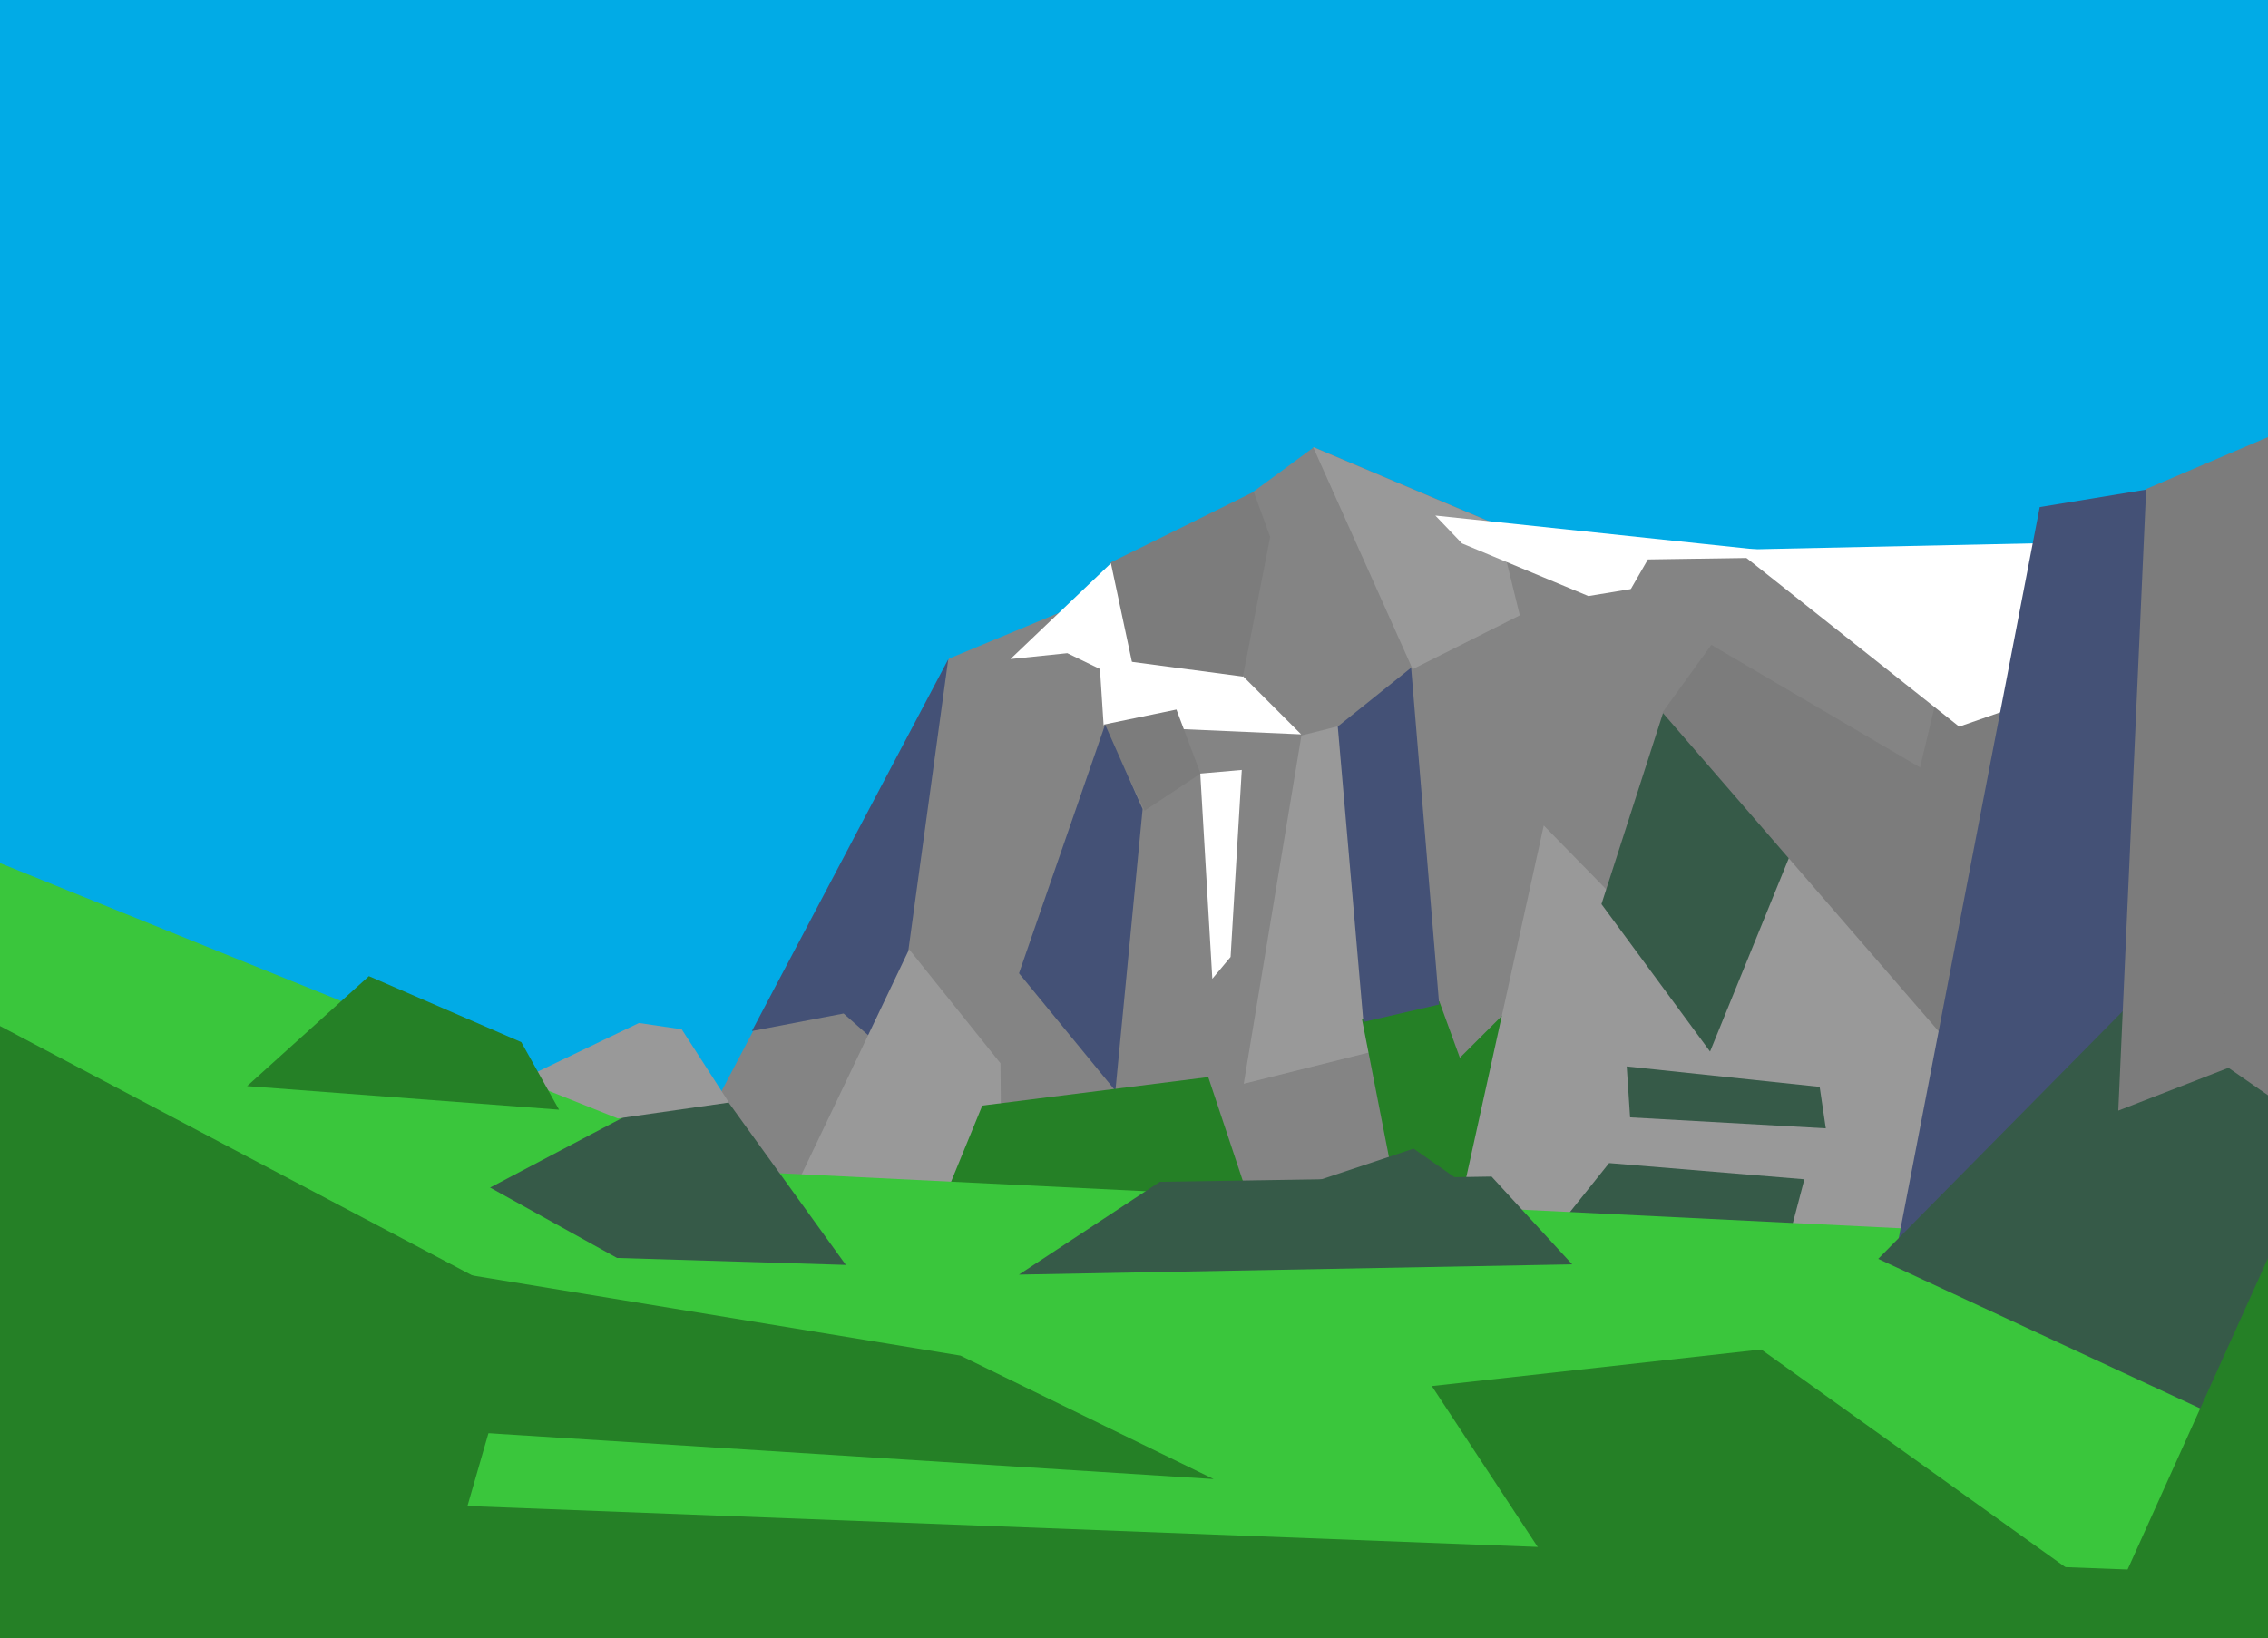
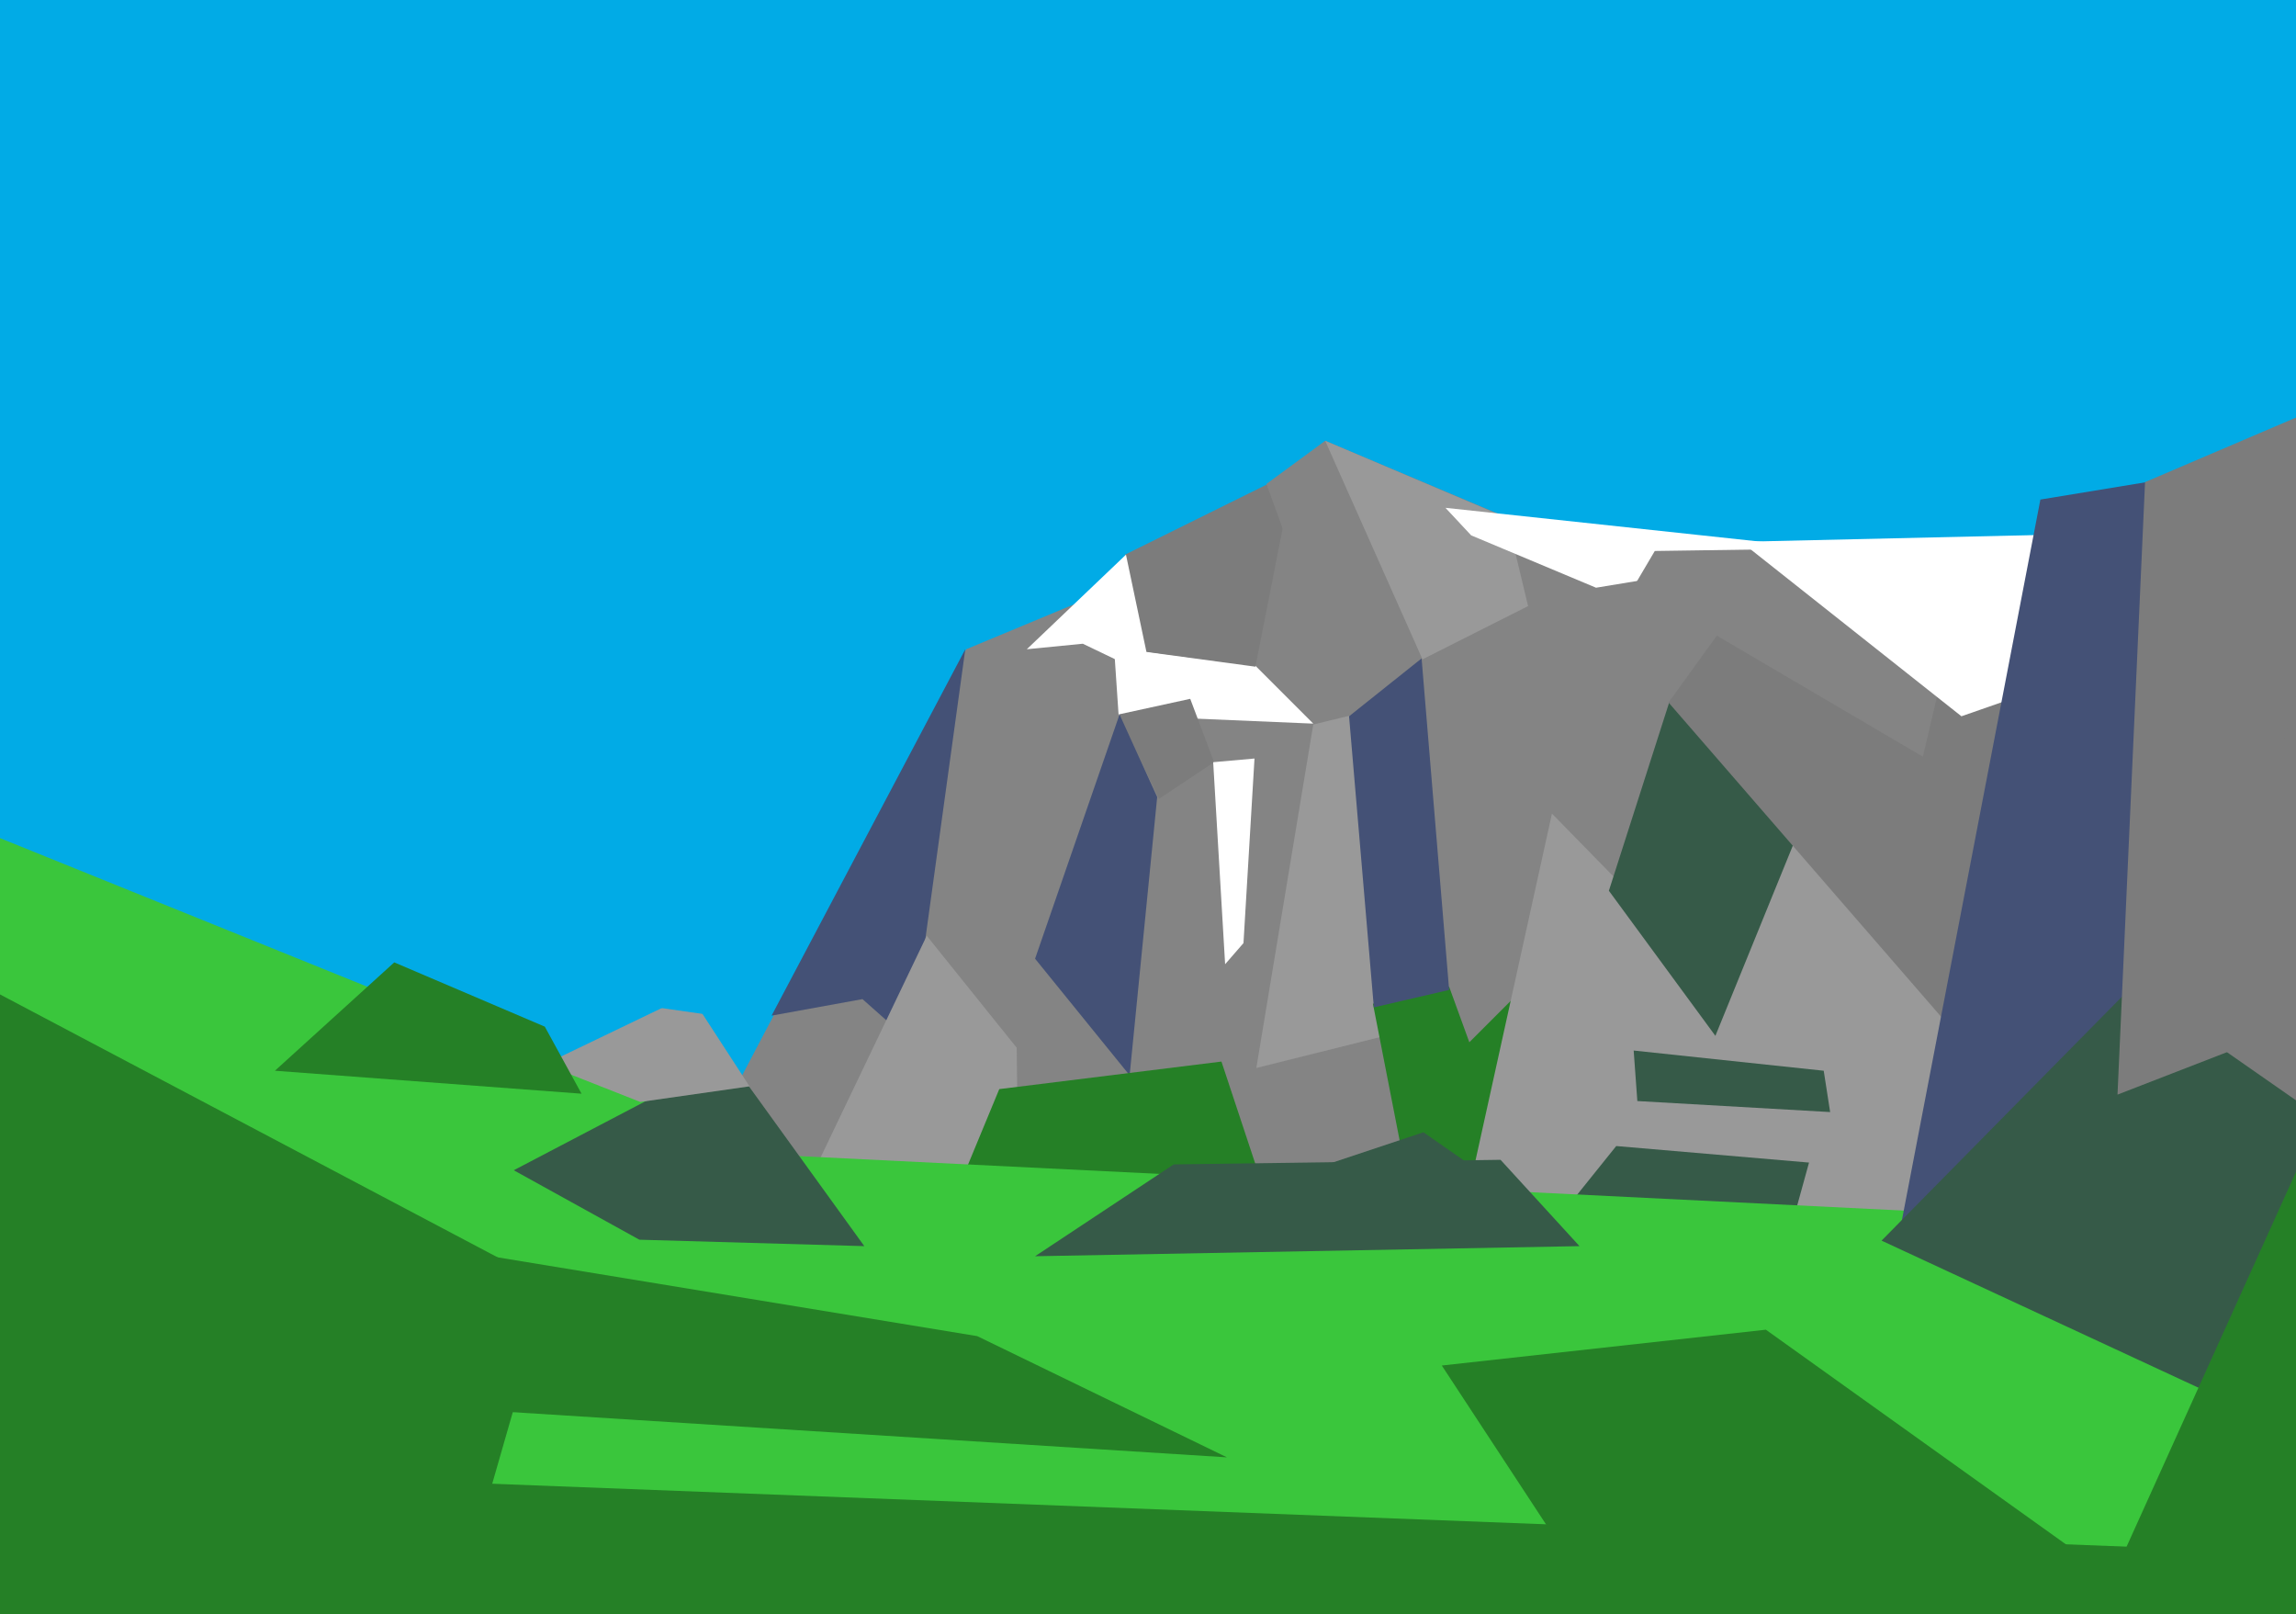
- <svg xmlns="http://www.w3.org/2000/svg" width="1137" height="821" viewBox="-527.388 -746.063 2433.308 1757.032">
+ <svg xmlns="http://www.w3.org/2000/svg" width="1170" height="822" viewBox="-561 -746 2500 1757">
  <defs id="Defs" />
-   <rect id="BackgroundRect" fill="rgb(1, 171, 230)" x="-537.388" y="-756.063" width="2463.308" height="1787.032" />
+   <rect id="BackgroundRect" x="-571" y="-756" width="2531" height="1787" fill="rgb(1, 171, 230)" />
  <g id="EditableElements">
-     <path d="M 831.8 -181.4 L 490.9 -39.3 L 186.6 539.2 L 1202.7 605.8 z" id="avatar0_path0" fill="rgb(132, 132, 132)" />
-     <path d="M 805.9 -20.7 L 651.9 -41.3 L 656.7 32.7 L 868.6 42.0 z" id="avatar1_path0" fill="rgb(255, 255, 255)" />
-     <path d="M 650.821 -40.595 L 806.1 -20.0 L 847.7 -233.1 L 664.4 -142.5 z" id="avatar1_path1" fill="rgb(124, 124, 124)" />
-     <path d="M 734.8 15.4 L 656.509 31.597 L 700.7 123.9 L 760.642 84.101 z" id="avatar1_path2" fill="rgb(124, 124, 124)" />
-     <path d="M 698.5 122.2 L 658.3 31.6 L 565.9 298.4 L 669.3 424.5 z" id="avatar1_path3" fill="rgb(68, 81, 118)" />
-     <path d="M 431.4 389.0 L 490.0 -38.6 L 279.3 360.4 L 377.7 341.6 z" id="avatar1_path4" fill="rgb(68, 81, 118)" />
-     <path d="M 547.5 567.5 L 546.0 395.0 L 448.0 272.7 L 323.4 533.7 z" id="avatar1_path5" fill="rgb(153, 153, 153)" />
-     <path d="M 909.6 33.0 L 868.9 43.2 L 807.0 417.0 L 979.4 373.9 z" id="avatar1_path6" fill="rgb(153, 153, 153)" />
-     <path d="M 664.5 -141.6 L 556.7 -38.8 L 617.7 -45.1 L 692.8 -8.7 z" id="avatar1_path7" fill="rgb(255, 255, 255)" />
-     <path d="M 804.9 80.2 L 760.37 84.104 L 773.3 304.3 L 792.9 280.9 z" id="avatar1_path8" fill="rgb(255, 255, 255)" />
-     <path d="M 526.502 440.387 L 443.4 643.2 L 825.3 579.0 L 768.928 409.814 z" id="avatar1_path9" fill="rgb(37, 128, 38)" />
-     <path d="M 933.8 347.4 L 992.839 649.226 L 1196.511 520.478 L 1067.763 316.805 z" id="avatar1_path10" fill="rgb(37, 128, 38)" />
-     <path d="M 1453.377 -24.915 L 882.2 -266.1 L 817.6 -218.6 L 1038.9 389.1 z" id="avatar1_path11" fill="rgb(132, 132, 132)" />
-     <path d="M 1079.5 -182.5 L 881.5 -266.2 L 988.238 -27.927 L 1103.2 -85.7 z" id="avatar1_path12" fill="rgb(153, 153, 153)" />
-     <path d="M 1431.6 -148.5 L 1012.6 -192.8 L 1041.2 -162.9 L 1176.8 -106.4 z" id="avatar1_path13" fill="rgb(255, 255, 255)" />
-     <path d="M 1356.974 373.093 L 1128.9 139.8 L 1029.9 589.3 L 1228.634 634.449 z" id="avatar1_path14" fill="rgb(153, 153, 153)" />
-     <path d="M 1614.173 319.575 L 1393.9 159.5 L 1184.988 522.217 L 1500.901 635.488 z" id="avatar1_path15" fill="rgb(153, 153, 153)" />
-     <path d="M 1190.8 224.2 L 1307.3 382.4 L 1397.4 161.2 L 1257.1 18.4 z" id="avatar1_path16" fill="rgb(54, 90, 72)" />
-     <path d="M 1016.7 331.9 L 986.6 -29.5 L 907.9 33.6 L 935.4 350.7 z" id="avatar1_path17" fill="rgb(68, 81, 118)" />
-     <path d="M 1217.9 398.4 L 1221.51 453.04 L 1431.5 464.8 L 1424.9 420.3 z" id="avatar1_path18" fill="rgb(54, 90, 72)" />
-     <path d="M 1408.5 519.5 L 1199.0 502.1 L 1150.0 563.4 L 1393.2 577.7 z" id="avatar1_path19" fill="rgb(54, 90, 72)" />
-     <path d="M -68.5 912.2 L 2383.0 1051.1 L 2418.6 616.6 L -137.5 491.1 z" id="avatar1_path20" fill="rgb(58, 198, 60)" />
-     <path d="M 1668.1 -8.9 L 1346.8 -106.7 L 1256.2 18.5 L 1589.9 403.8 z" id="avatar1_path21" fill="rgb(124, 124, 124)" />
-     <path d="M 1532.6 77.5 L 1587.2 -150.9 L 1240.6 -145.7 L 1218.4 -107.1 z" id="avatar1_path22" fill="rgb(132, 132, 132)" />
-     <path d="M 1574.6 33.7 L 1707.2 -12.4 L 1684.2 -163.6 L 1335.1 -156.2 z" id="avatar1_path23" fill="rgb(255, 255, 255)" />
-     <path d="M 1507.5 594.3 L 1852.3 561.7 L 1807.3 -225.9 L 1661.0 -201.9 z" id="avatar1_path24" fill="rgb(68, 81, 118)" />
-     <path d="M 1831.3 256.8 L 1487.7 604.9 L 1919.3 805.4 L 1999.684 447.951 z" id="avatar1_path25" fill="rgb(54, 90, 72)" />
-     <path d="M 958.992 669.984 L 1065.225 613.035 L 1008.275 506.802 L 902.042 563.751 z" id="avatar1_path26" fill="rgb(58, 198, 60)" />
-     <path d="M 565.8 621.8 L 1159.4 610.8 L 1072.9 516.6 L 717.0 522.2 z" id="avatar1_path27" fill="rgb(54, 90, 72)" />
-     <path d="M 134.6 603.9 L 380.1 611.4 L 250.1 431.3 L -64.1 493.7 z" id="avatar1_path28" fill="rgb(54, 90, 72)" />
-     <path d="M 869.3 526.6 L 989.235 564.322 L 1045.0 525.5 L 989.235 486.597 z" id="avatar1_path29" fill="rgb(54, 90, 72)" />
-     <path d="M 1775.2 -221.3 L 1745.3 445.8 L 2136.7 293.7 L 2030.3 -330.0 z" id="avatar1_path30" fill="rgb(124, 124, 124)" />
-     <path d="M 1842.7 385.4 L 2259.1 674.6 L 2352.1 -530.2 L 2051.1 -424.1 z" id="avatar1_path31" fill="rgb(124, 124, 124)" />
-     <path d="M -572.8 161.8 L -590.2 526.2 L -130.644 596.48 L 143.944 451.655 z" id="avatar1_path32" fill="rgb(58, 198, 60)" />
-     <path d="M 254.687 437.123 L 189.833 336.533 L 31.5 412.6 L 135.5 454.2 z" id="avatar1_path33" fill="rgb(153, 153, 153)" />
-     <path d="M 72.4 444.8 L 31.9 372.3 L -131.6 301.5 L -262.3 419.5 z" id="avatar1_path34" fill="rgb(37, 128, 38)" />
-     <path d="M 228.798 283.359 L 151.659 271.978 L 140.278 349.117 L 217.417 360.498 z" id="avatar1_path35" fill="rgb(1, 171, 230)" />
-     <path d="M -88.489 1087.53 L 36.7 653.0 L -671.1 279.1 L -824.8 1154.9 z" id="avatar1_path36" fill="rgb(37, 128, 38)" />
-     <path d="M 503.1 708.7 L -45.1 618.7 L -79.5 787.2 L 774.7 841.2 z" id="avatar1_path37" fill="rgb(37, 128, 38)" />
-     <path d="M 2320.4 959.9 L -97.5 867.4 L -135.9 1067.9 L 2347.4 1171.8 z" id="avatar1_path38" fill="rgb(37, 128, 38)" />
-     <path d="M 1362.234 702.143 L 1008.8 741.4 L 1134.8 932.9 L 1828.6 1036.0 z" id="avatar1_path39" fill="rgb(37, 128, 38)" />
-     <path d="M 2014.5 363.3 L 1722.3 1011.4 L 2283.561 1116.168 L 2339.201 765.965 z" id="avatar1_path40" fill="rgb(37, 128, 38)" />
+     <path d="M 832 -181 L 491 -39 L 187 539 L 1203 606 z" id="avatar0_path0" fill="rgb(132, 132, 132)" />
+     <path d="M 806 -21 L 652 -41 L 657 33 L 869 42 z" id="avatar1_path0" fill="rgb(255, 255, 255)" />
+     <path d="M 651 -41 L 806 -20 L 848 -233 L 664 -142 z" id="avatar1_path1" fill="rgb(124, 124, 124)" />
+     <path d="M 735 15 L 657 32 L 701 124 L 761 84 z" id="avatar1_path2" fill="rgb(124, 124, 124)" />
+     <path d="M 699 122 L 658 32 L 566 298 L 669 425 z" id="avatar1_path3" fill="rgb(68, 81, 118)" />
+     <path d="M 431 389 L 490 -39 L 279 360 L 378 342 z" id="avatar1_path4" fill="rgb(68, 81, 118)" />
+     <path d="M 548 568 L 546 395 L 448 273 L 323 534 z" id="avatar1_path5" fill="rgb(153, 153, 153)" />
+     <path d="M 910 33 L 869 43 L 807 417 L 979 374 z" id="avatar1_path6" fill="rgb(153, 153, 153)" />
+     <path d="M 665 -142 L 557 -39 L 618 -45 L 693 -9 z" id="avatar1_path7" fill="rgb(255, 255, 255)" />
+     <path d="M 805 80 L 760 84 L 773 304 L 793 281 z" id="avatar1_path8" fill="rgb(255, 255, 255)" />
+     <path d="M 527 440 L 443 643 L 825 579 L 769 410 z" id="avatar1_path9" fill="rgb(37, 128, 38)" />
+     <path d="M 934 347 L 993 649 L 1197 520 L 1068 317 z" id="avatar1_path10" fill="rgb(37, 128, 38)" />
+     <path d="M 1453 -25 L 882 -266 L 818 -219 L 1039 389 z" id="avatar1_path11" fill="rgb(132, 132, 132)" />
+     <path d="M 1080 -182 L 882 -266 L 988 -28 L 1103 -86 z" id="avatar1_path12" fill="rgb(153, 153, 153)" />
+     <path d="M 1432 -148 L 1013 -193 L 1041 -163 L 1177 -106 z" id="avatar1_path13" fill="rgb(255, 255, 255)" />
+     <path d="M 1357 373 L 1129 140 L 1030 589 L 1229 634 z" id="avatar1_path14" fill="rgb(153, 153, 153)" />
+     <path d="M 1614 320 L 1394 160 L 1185 522 L 1501 635 z" id="avatar1_path15" fill="rgb(153, 153, 153)" />
+     <path d="M 1191 224 L 1307 382 L 1397 161 L 1257 18 z" id="avatar1_path16" fill="rgb(54, 90, 72)" />
+     <path d="M 1017 332 L 987 -29 L 908 34 L 935 351 z" id="avatar1_path17" fill="rgb(68, 81, 118)" />
+     <path d="M 1218 398 L 1222 453 L 1432 465 L 1425 420 z" id="avatar1_path18" fill="rgb(54, 90, 72)" />
+     <path d="M 1409 520 L 1199 502 L 1150 563 L 1393 578 z" id="avatar1_path19" fill="rgb(54, 90, 72)" />
+     <path d="M -68 912 L 2383 1051 L 2419 617 L -137 491 z" id="avatar1_path20" fill="rgb(58, 198, 60)" />
+     <path d="M 1668 -9 L 1347 -107 L 1256 19 L 1590 404 z" id="avatar1_path21" fill="rgb(124, 124, 124)" />
+     <path d="M 1533 78 L 1587 -151 L 1241 -146 L 1218 -107 z" id="avatar1_path22" fill="rgb(132, 132, 132)" />
+     <path d="M 1575 34 L 1707 -12 L 1684 -164 L 1335 -156 z" id="avatar1_path23" fill="rgb(255, 255, 255)" />
+     <path d="M 1508 594 L 1852 562 L 1807 -226 L 1661 -202 z" id="avatar1_path24" fill="rgb(68, 81, 118)" />
+     <path d="M 1831 257 L 1488 605 L 1919 805 L 2000 448 z" id="avatar1_path25" fill="rgb(54, 90, 72)" />
+     <path d="M 959 670 L 1065 613 L 1008 507 L 902 564 z" id="avatar1_path26" fill="rgb(58, 198, 60)" />
+     <path d="M 566 622 L 1159 611 L 1073 517 L 717 522 z" id="avatar1_path27" fill="rgb(54, 90, 72)" />
+     <path d="M 135 604 L 380 611 L 250 431 L -64 494 z" id="avatar1_path28" fill="rgb(54, 90, 72)" />
+     <path d="M 869 527 L 989 564 L 1045 526 L 989 487 z" id="avatar1_path29" fill="rgb(54, 90, 72)" />
+     <path d="M 1775 -221 L 1745 446 L 2137 294 L 2030 -330 z" id="avatar1_path30" fill="rgb(124, 124, 124)" />
+     <path d="M 1843 385 L 2259 675 L 2352 -530 L 2051 -424 z" id="avatar1_path31" fill="rgb(124, 124, 124)" />
+     <path d="M -573 162 L -590 526 L -131 596 L 144 452 z" id="avatar1_path32" fill="rgb(58, 198, 60)" />
+     <path d="M 255 437 L 190 337 L 32 413 L 136 454 z" id="avatar1_path33" fill="rgb(153, 153, 153)" />
+     <path d="M 72 445 L 32 372 L -132 302 L -262 420 z" id="avatar1_path34" fill="rgb(37, 128, 38)" />
+     <path d="M 229 283 L 152 272 L 140 349 L 217 360 z" id="avatar1_path35" fill="rgb(1, 171, 230)" />
+     <path d="M -88 1088 L 37 653 L -671 279 L -825 1155 z" id="avatar1_path36" fill="rgb(37, 128, 38)" />
+     <path d="M 503 709 L -45 619 L -79 787 L 775 841 z" id="avatar1_path37" fill="rgb(37, 128, 38)" />
+     <path d="M 2320 960 L -97 867 L -136 1068 L 2347 1172 z" id="avatar1_path38" fill="rgb(37, 128, 38)" />
+     <path d="M 1362 702 L 1009 741 L 1135 933 L 1829 1036 z" id="avatar1_path39" fill="rgb(37, 128, 38)" />
+     <path d="M 2015 363 L 1722 1011 L 2284 1116 L 2339 766 z" id="avatar1_path40" fill="rgb(37, 128, 38)" />
  </g>
</svg>
